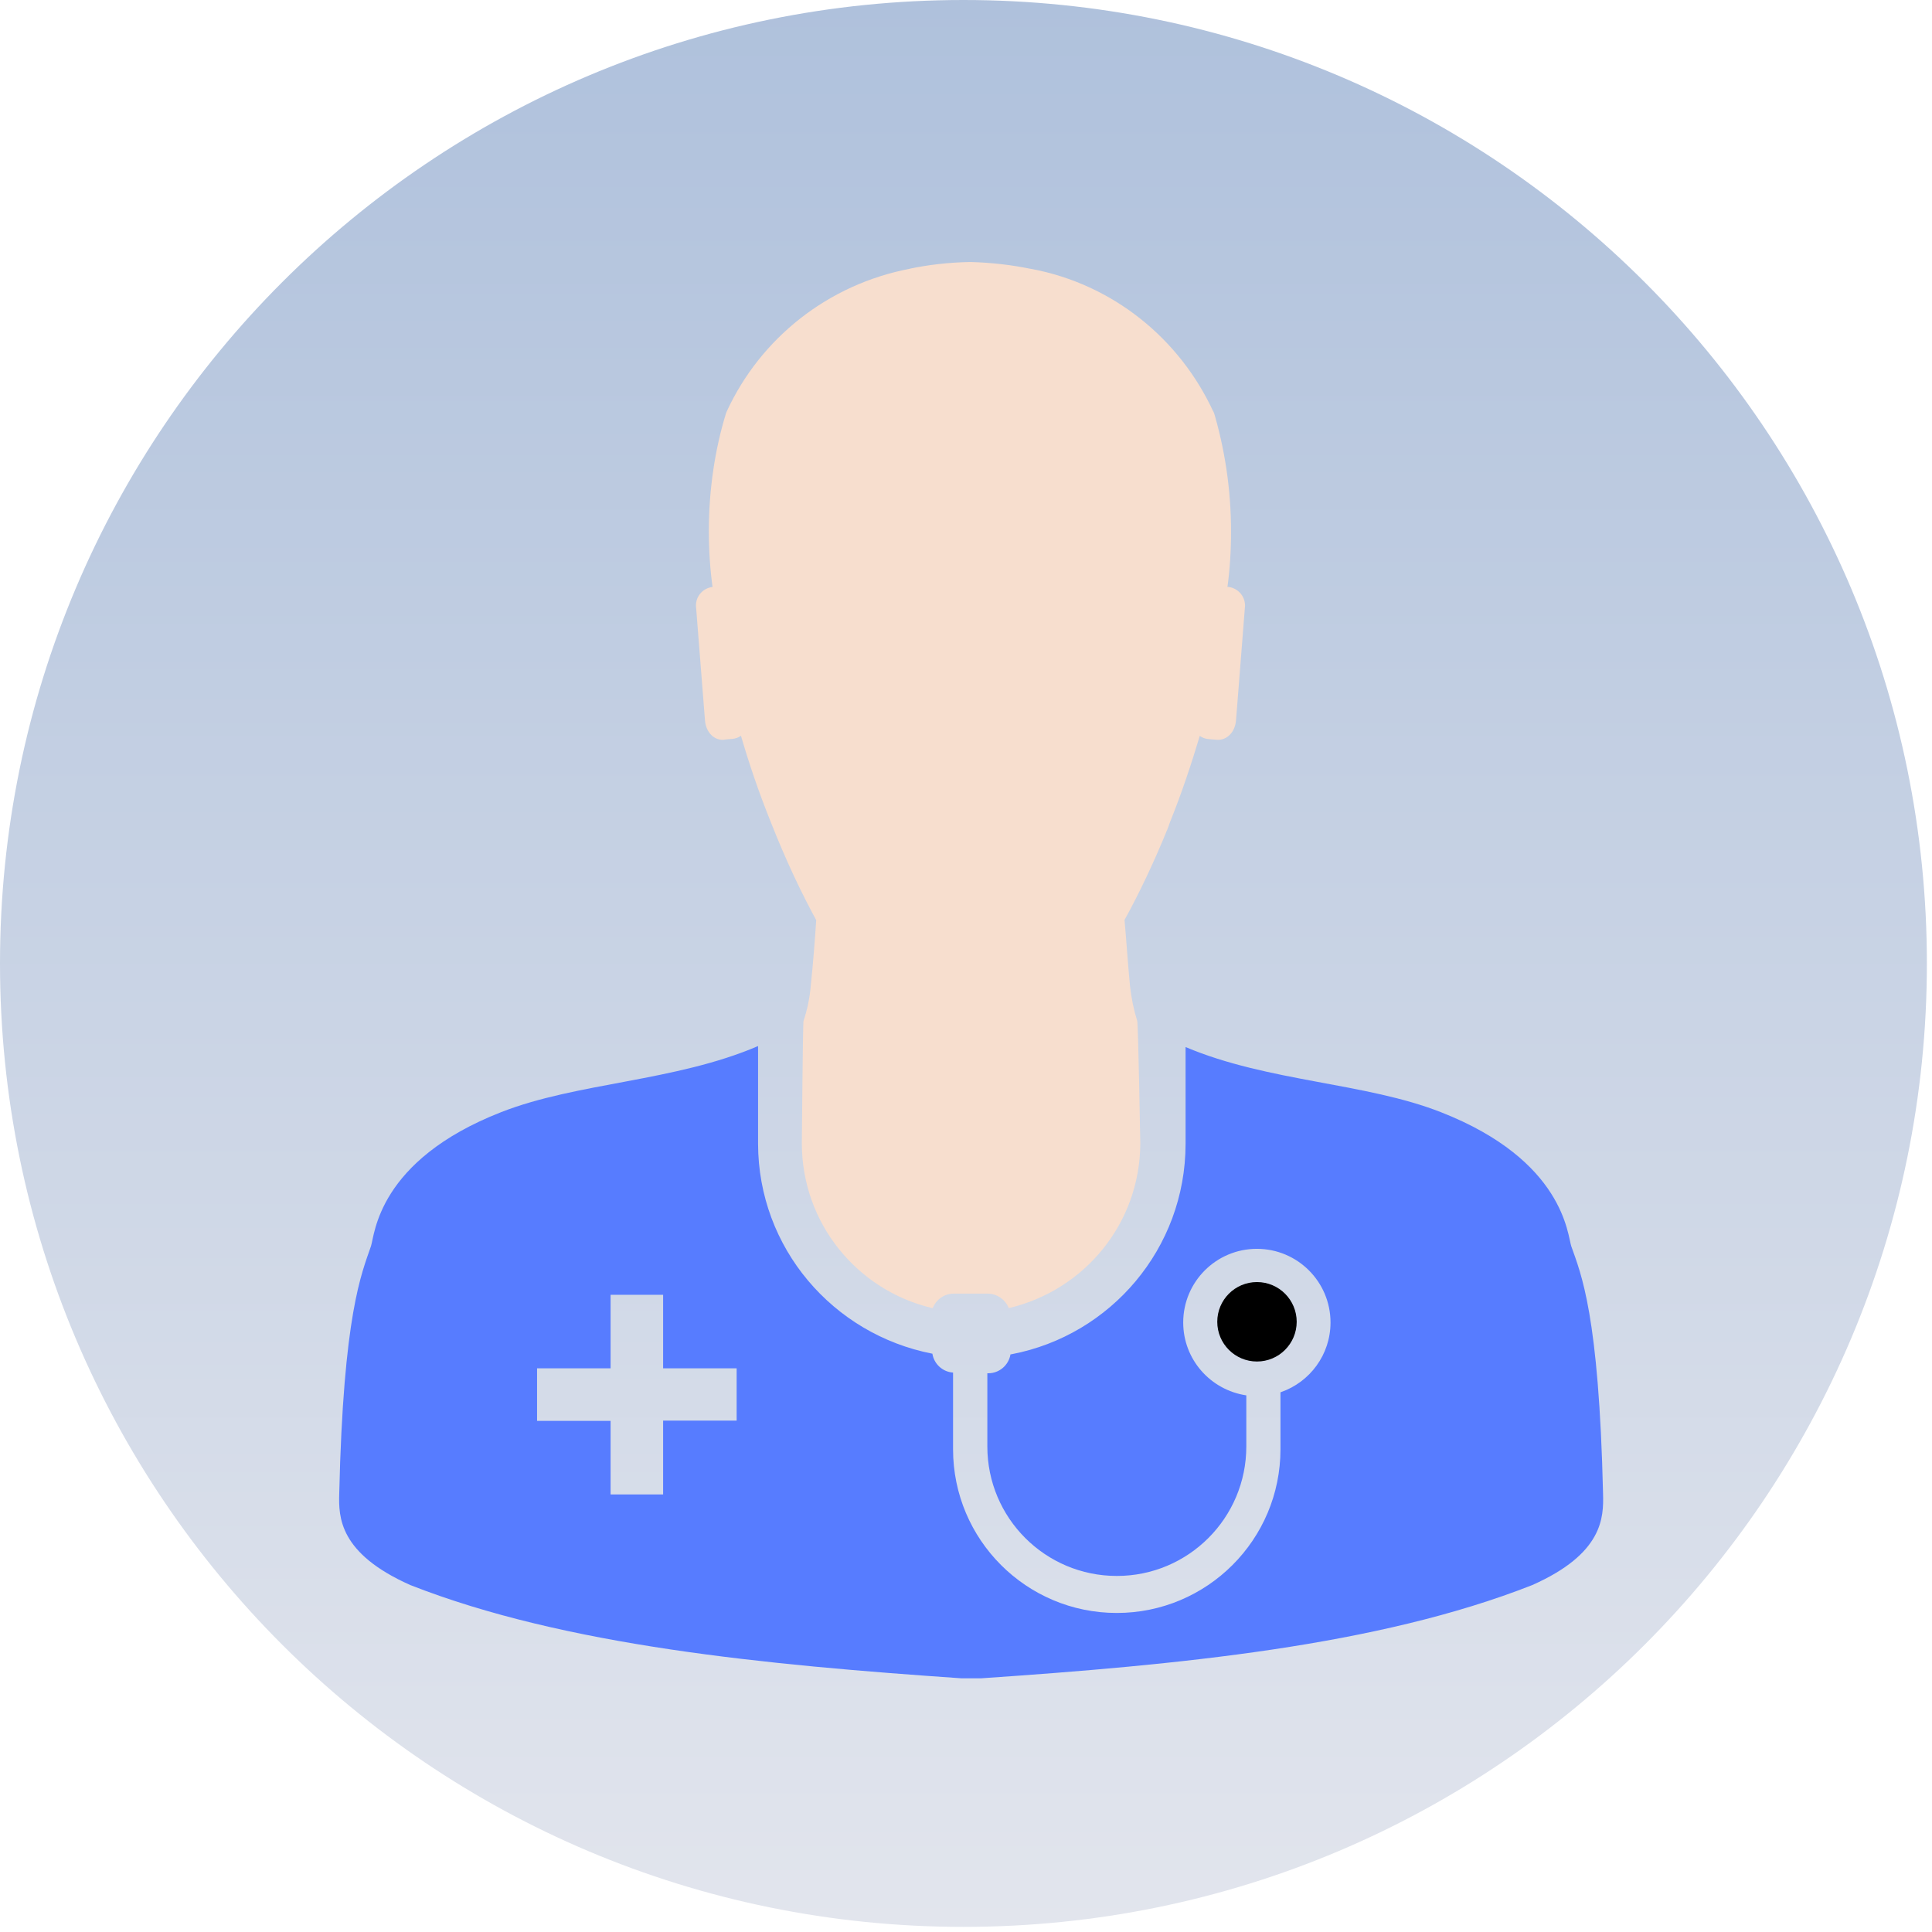
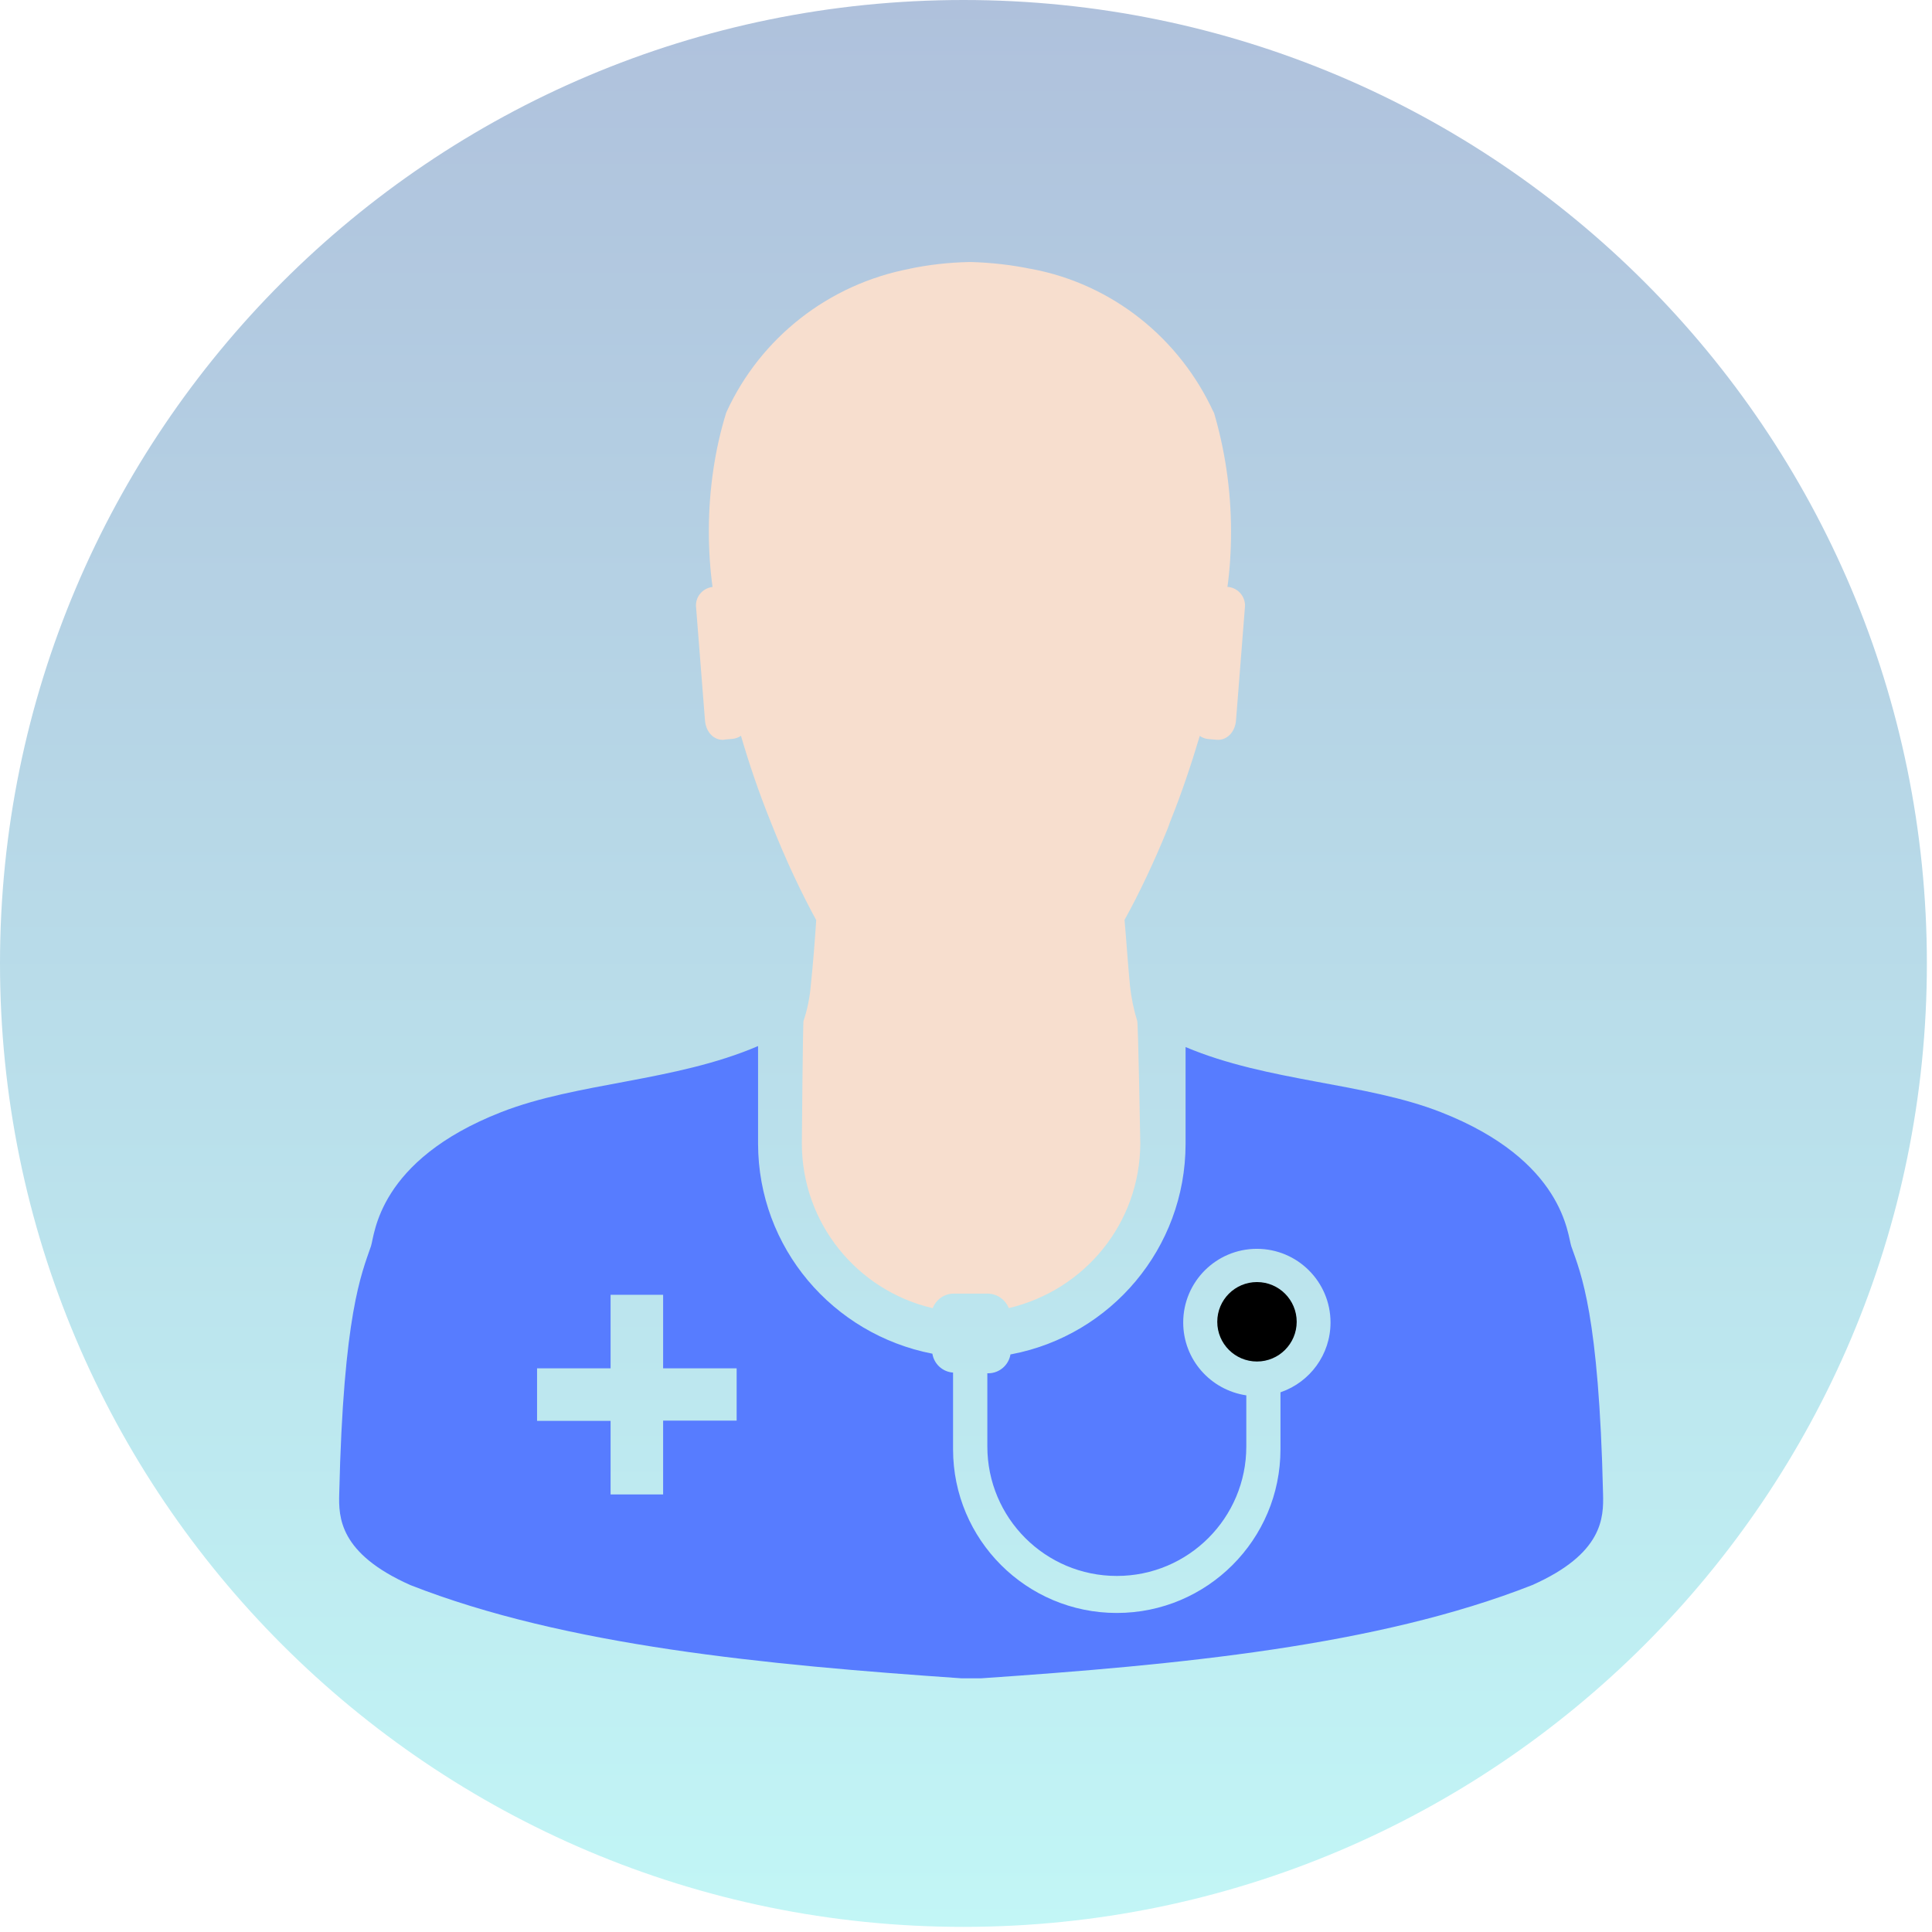
<svg xmlns="http://www.w3.org/2000/svg" width="126" height="126" viewBox="0 0 126 126" fill="none">
  <circle cx="62.833" cy="62.833" r="62.833" fill="url(#paint0_linear_4741_2362)" />
  <path d="M47.248 48.233L47.786 48.187C47.99 48.163 48.175 48.09 48.329 47.983L48.325 47.986C48.841 49.765 49.472 51.635 50.261 53.594C51.274 56.157 52.27 58.263 53.387 60.295L53.233 59.987C53.14 61.388 53.029 62.828 52.882 64.221C52.813 65.079 52.644 65.88 52.386 66.634L52.405 66.565C52.359 66.584 52.294 74.57 52.294 74.57C52.297 79.778 55.904 84.138 60.753 85.297L60.83 85.312C61.05 84.754 61.581 84.366 62.204 84.366H64.413C65.033 84.373 65.564 84.758 65.784 85.301L65.787 85.312C70.726 84.15 74.347 79.789 74.367 74.578C74.367 74.578 74.232 66.623 74.163 66.569C73.951 65.895 73.782 65.102 73.693 64.286L73.689 64.228C73.555 62.828 73.466 61.423 73.339 59.995C74.29 58.278 75.287 56.177 76.164 54.01L76.31 53.602C77.099 51.643 77.711 49.776 78.246 47.994C78.396 48.102 78.581 48.175 78.781 48.198H78.785L79.328 48.244C79.982 48.313 80.559 47.775 80.613 46.94L81.198 39.507C81.198 39.504 81.198 39.5 81.198 39.5C81.198 38.872 80.729 38.357 80.124 38.28H80.117H80.051C80.201 37.198 80.286 35.951 80.286 34.685C80.286 31.921 79.878 29.25 79.12 26.737L79.17 26.933C76.949 22.061 72.546 18.523 67.242 17.534L67.142 17.519C66.003 17.284 64.675 17.126 63.32 17.088H63.286H63.24C61.858 17.115 60.53 17.269 59.245 17.542L59.383 17.519C53.987 18.535 49.592 22.072 47.398 26.829L47.355 26.933C46.639 29.242 46.228 31.898 46.228 34.646C46.228 35.928 46.316 37.19 46.489 38.422L46.474 38.28C45.862 38.349 45.389 38.861 45.389 39.484V39.511L45.974 46.943C46.028 47.798 46.613 48.313 47.244 48.244L47.248 48.233Z" fill="#F7DECE" />
  <path d="M104.547 97.422C104.278 85.721 103.108 83.073 102.476 81.28C102.226 80.56 102.022 75.695 93.986 72.539C89.059 70.599 82.701 70.561 77.32 68.286V74.614C77.309 81.418 72.436 87.08 65.989 88.316L65.901 88.331C65.782 89.031 65.181 89.555 64.462 89.562H64.392V94.335C64.392 99 68.172 102.779 72.837 102.779C77.501 102.779 81.281 99 81.281 94.335V91.002C78.941 90.652 77.166 88.658 77.166 86.249C77.166 83.597 79.318 81.445 81.97 81.445C84.622 81.445 86.773 83.597 86.773 86.249C86.773 88.35 85.422 90.136 83.544 90.79L83.509 90.802V94.335V94.516C83.509 100.412 78.729 105.193 72.833 105.193C66.936 105.193 62.156 100.412 62.156 94.516C62.156 94.451 62.156 94.389 62.156 94.323V94.331V89.516C61.471 89.47 60.917 88.954 60.809 88.292V88.285C54.304 87.018 49.455 81.376 49.439 74.598V68.221C44.036 70.542 37.639 70.588 32.685 72.531C24.626 75.684 24.441 80.537 24.195 81.268C23.579 83.07 22.394 85.706 22.124 97.414C22.078 98.954 22.124 101.313 26.766 103.376C36.873 107.34 49.894 108.572 62.73 109.457H63.961C76.824 108.58 89.825 107.352 99.925 103.376C104.547 101.325 104.589 98.977 104.547 97.422ZM48.042 92.649H43.247V97.464H39.821V92.665H35.026V89.239H39.821V84.444H43.247V89.239H48.042V92.649Z" fill="#577CFF" />
  <path d="M84.567 86.207C84.567 84.776 83.409 83.613 81.977 83.613C80.545 83.613 79.387 84.772 79.387 86.204C79.387 87.635 80.545 88.794 81.977 88.794C83.405 88.794 84.563 87.635 84.567 86.207Z" fill="black" />
  <defs>
    <linearGradient id="paint0_linear_4741_2362" x1="62.833" y1="0" x2="62.833" y2="125.665" gradientUnits="userSpaceOnUse">
      <stop stop-color="#AFC1DC" />
-       <stop offset="1" stop-color="#E2E5ED" />
+       <stop offset="1" stop-color="#c2f6f6" />
    </linearGradient>
  </defs>
</svg>
